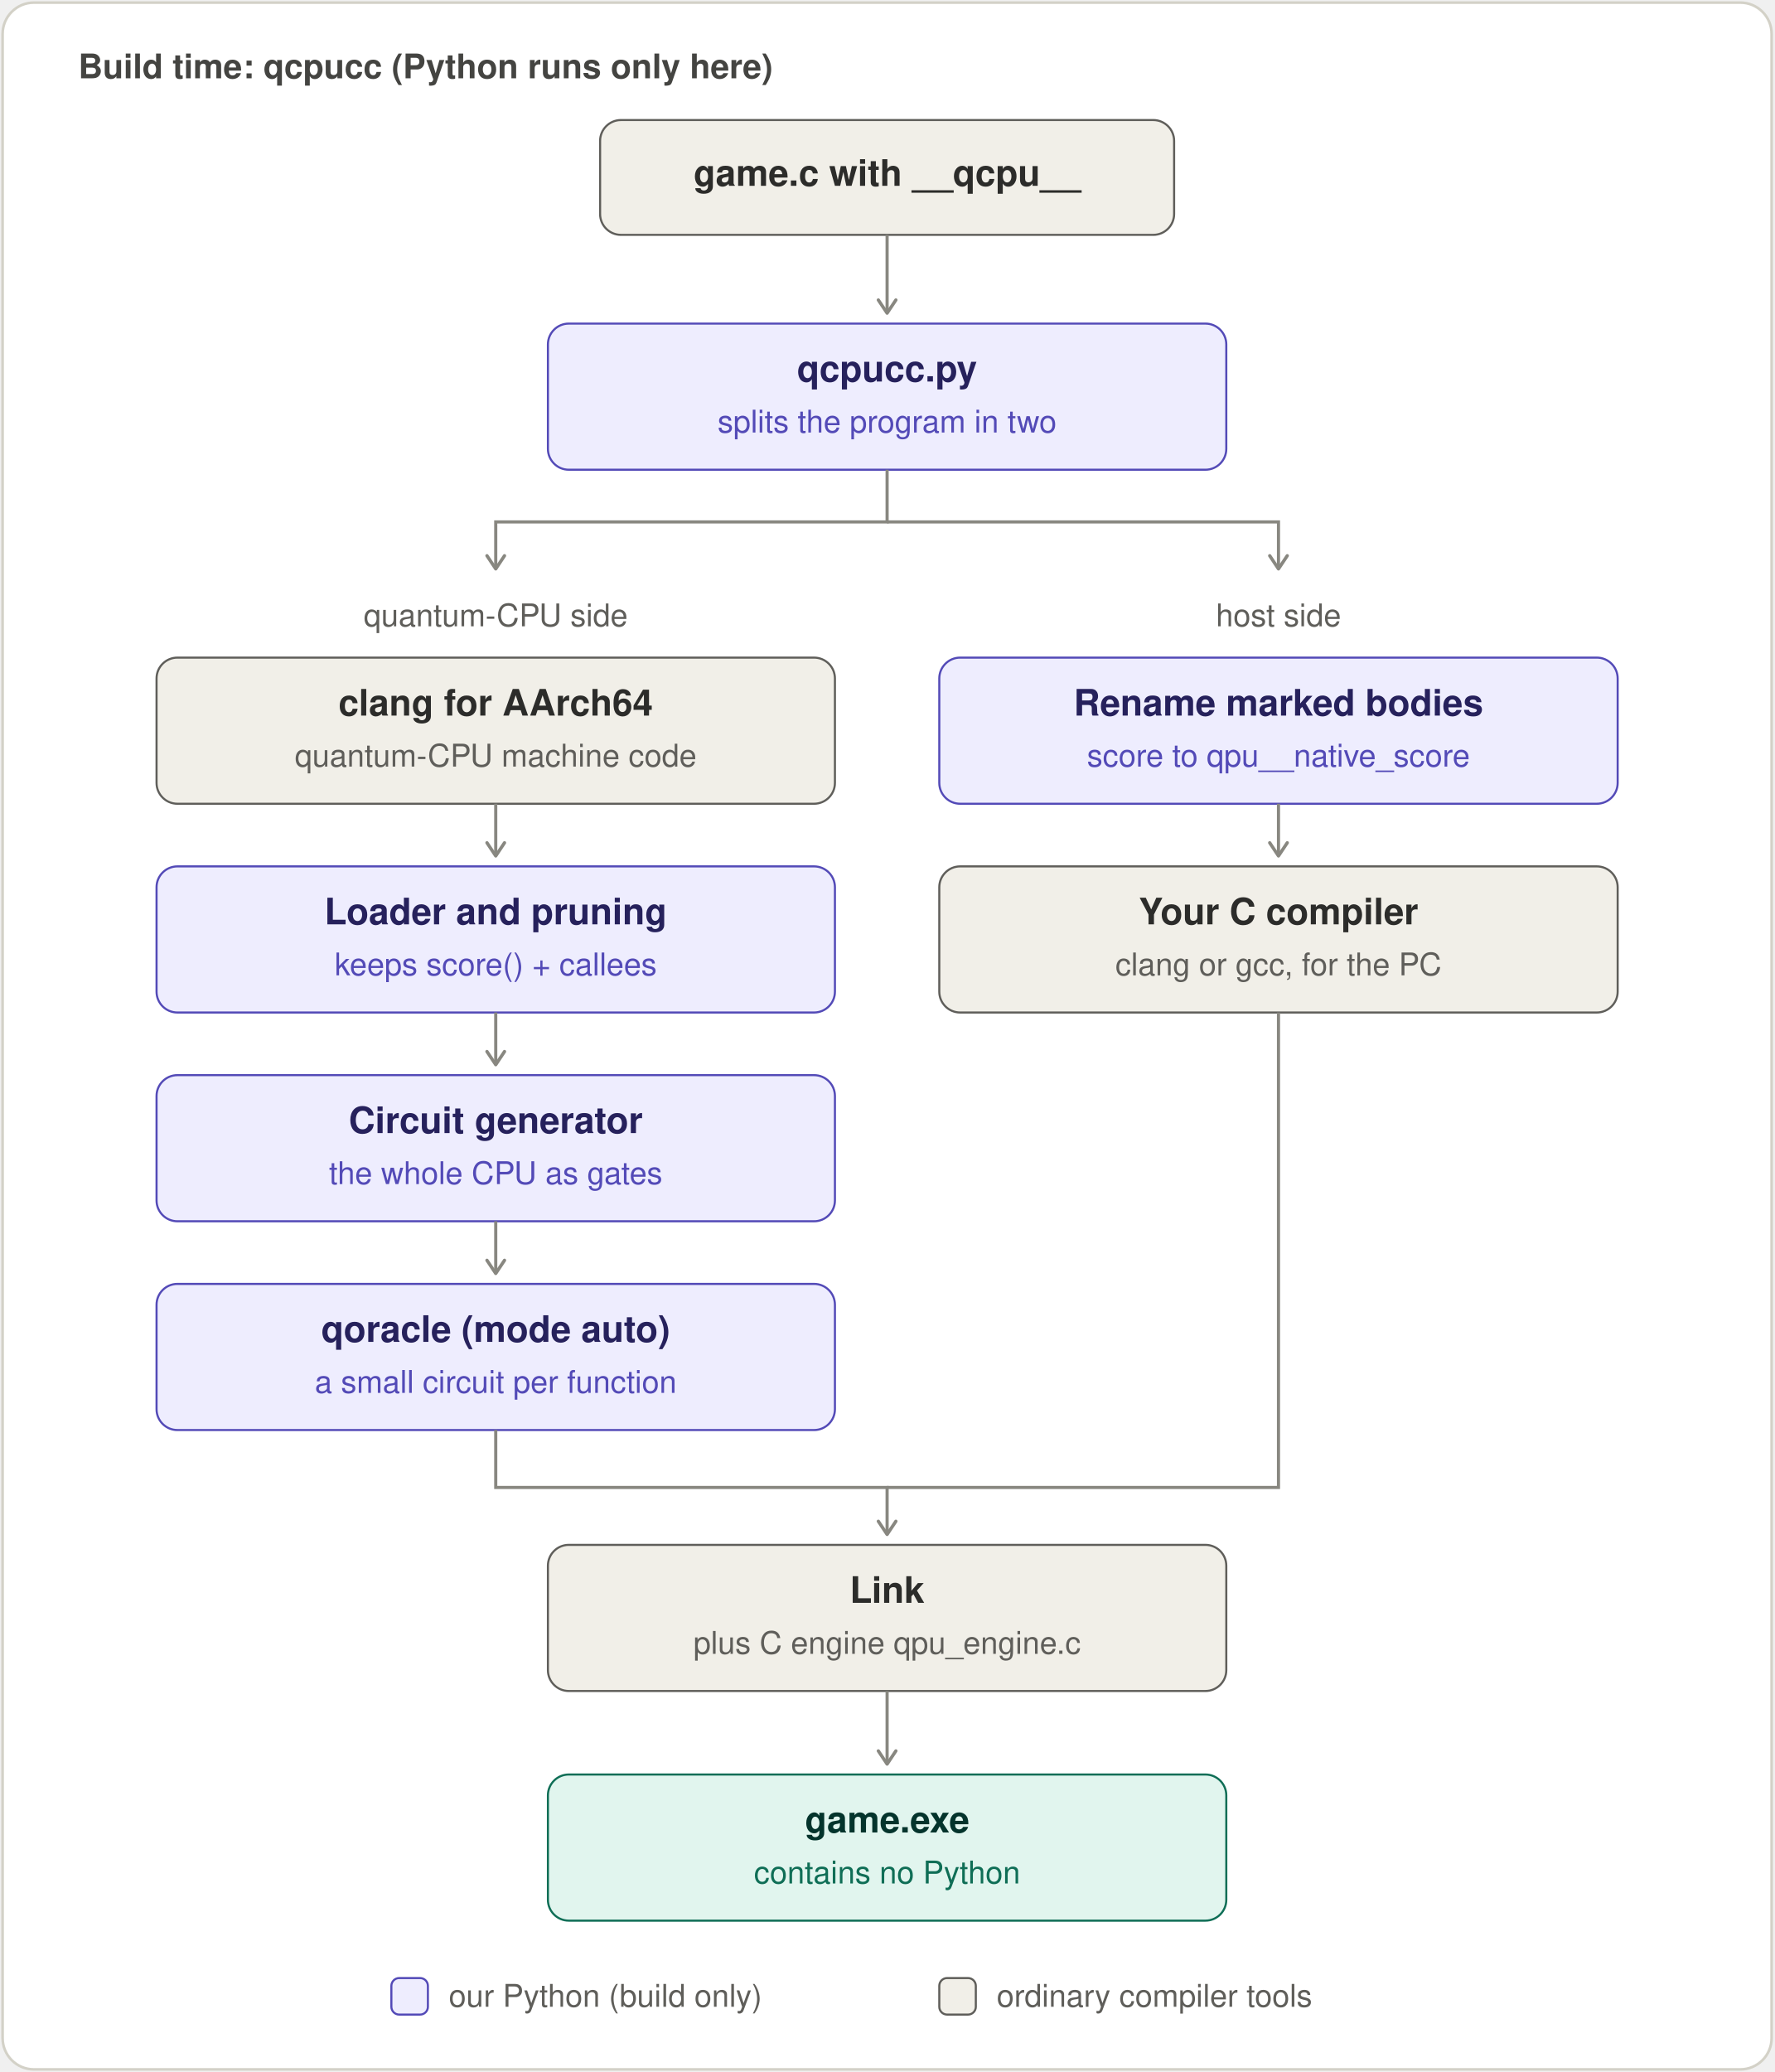
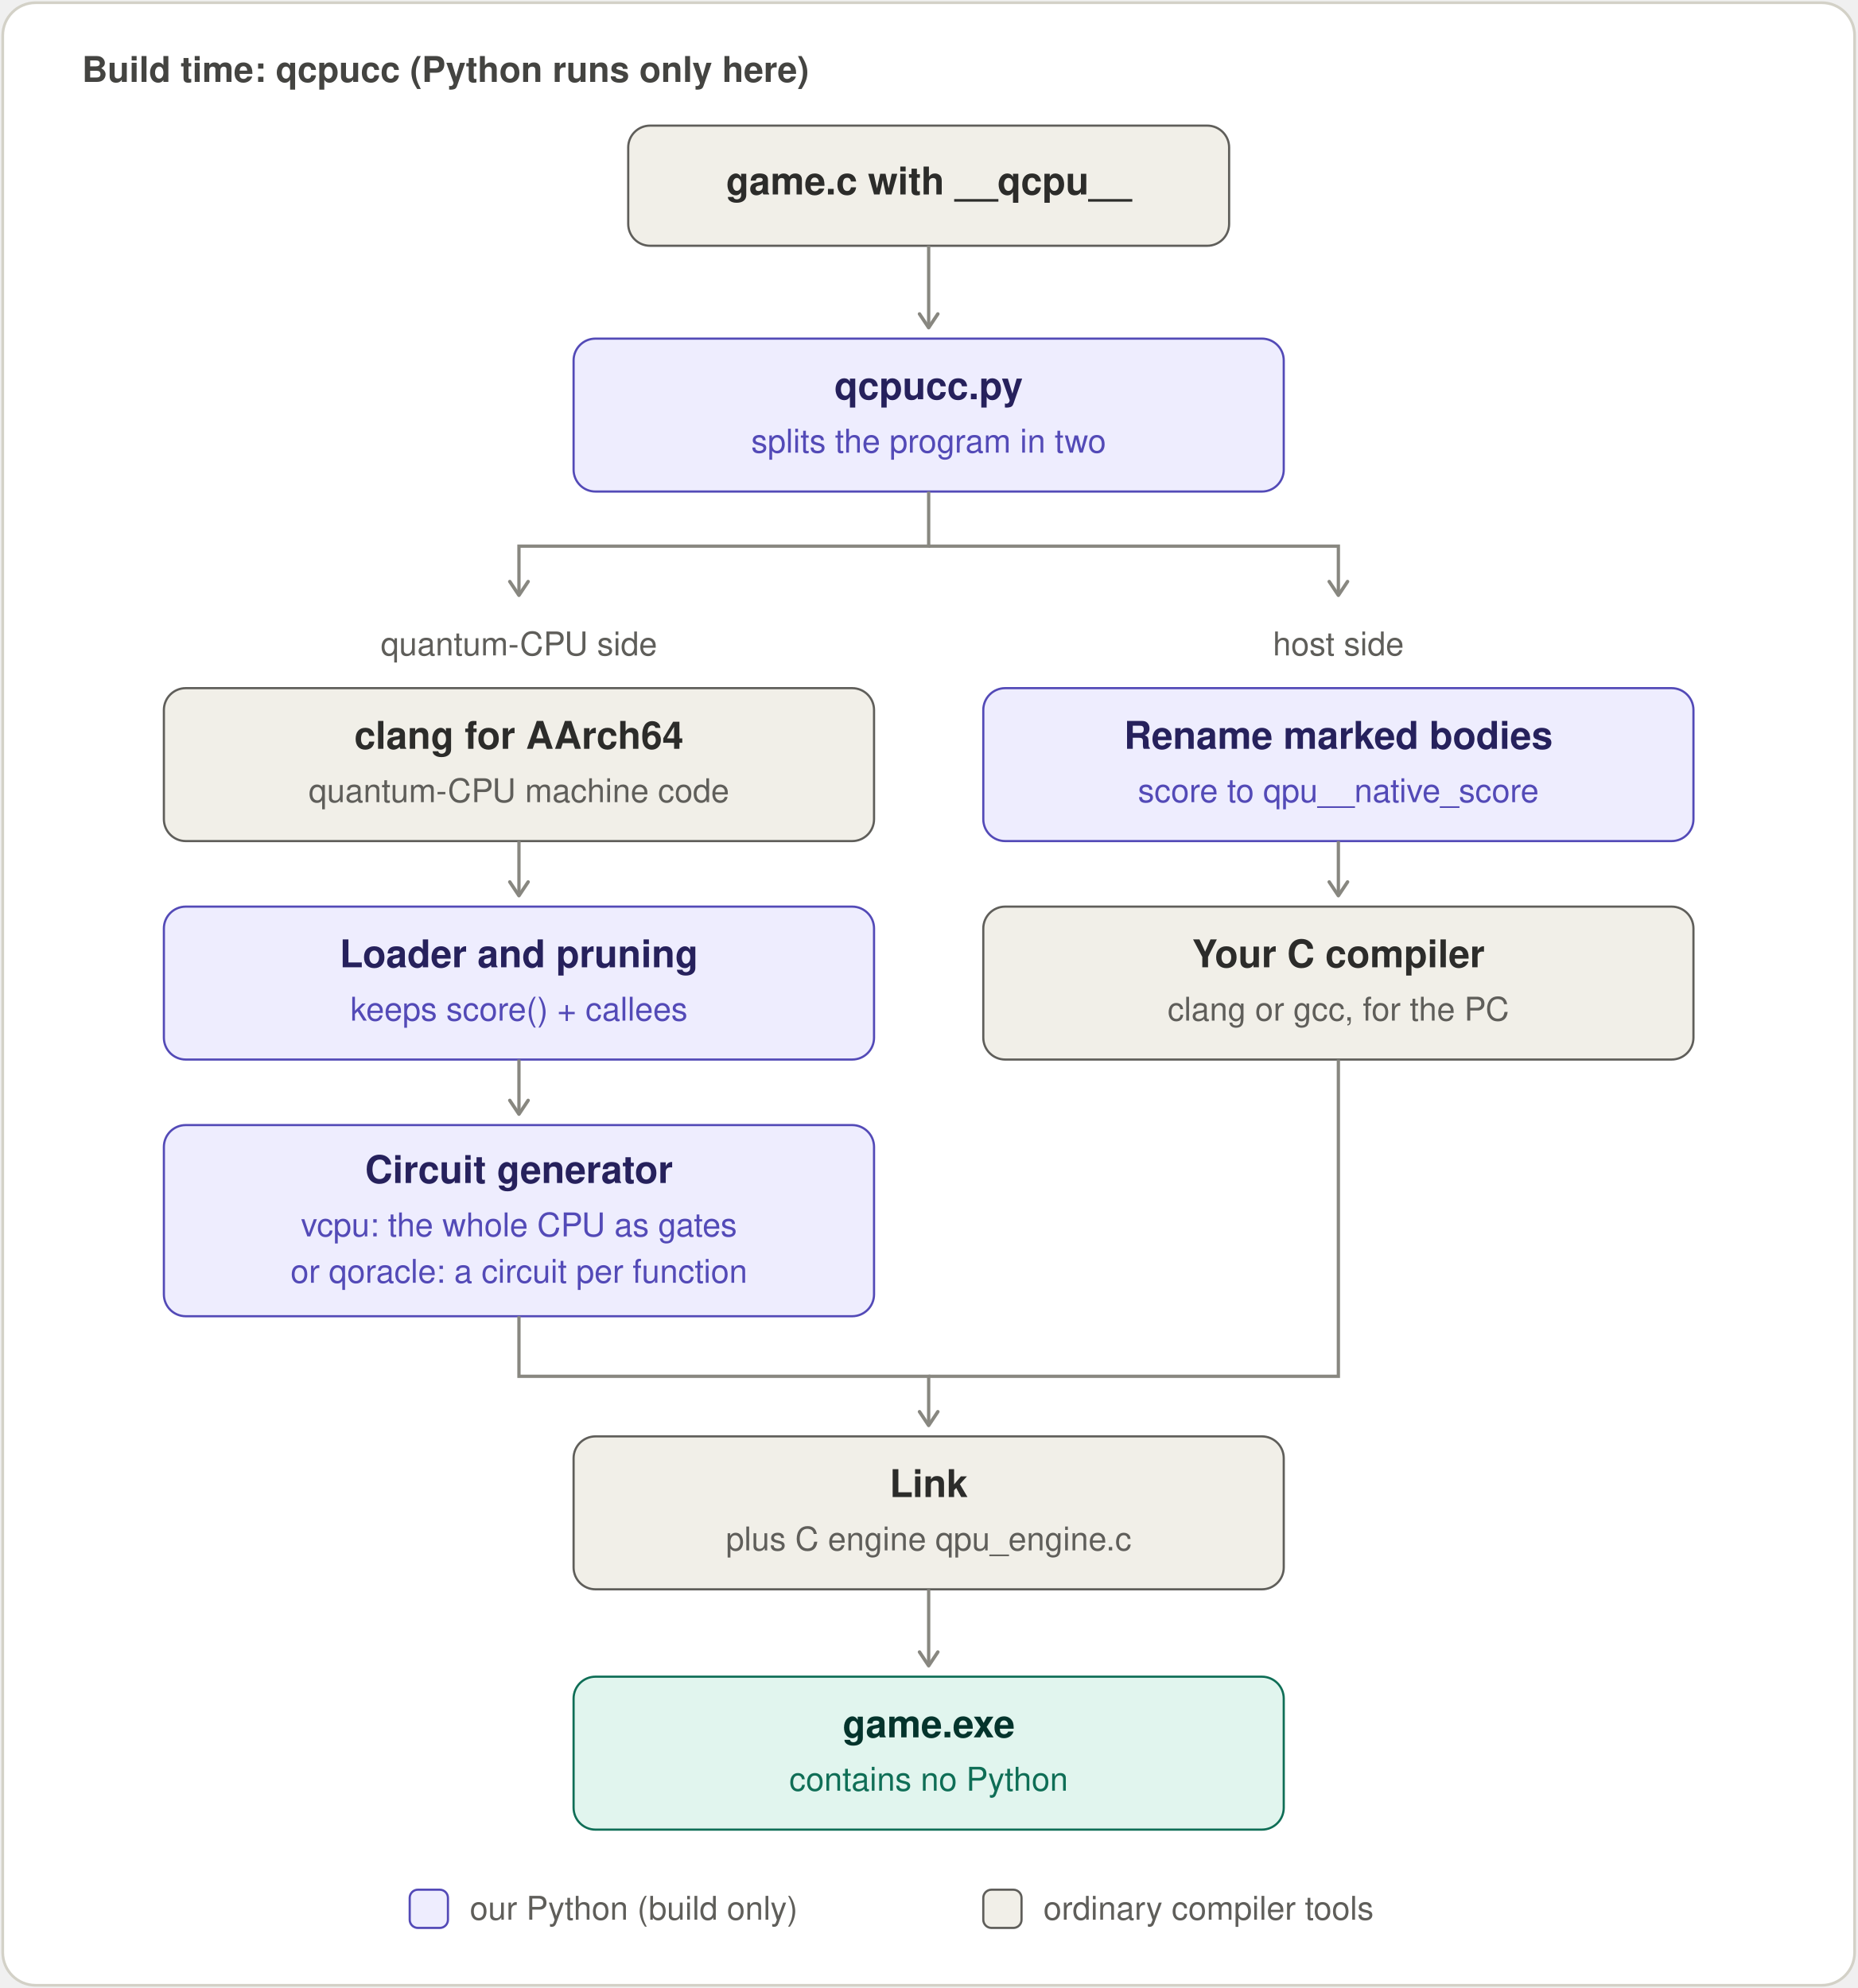
- <svg xmlns="http://www.w3.org/2000/svg" width="680" height="794" viewBox="0 0 680 794" role="img">
+ <svg xmlns="http://www.w3.org/2000/svg" width="680" height="728" viewBox="0 0 680 728" role="img">
  <style>
svg{font-family:-apple-system,BlinkMacSystemFont,"Segoe UI",Helvetica,Arial,sans-serif}
.bg{fill:#FFFFFF;stroke:#D3D1C7}
.t{font-size:14px;font-weight:600}.s{font-size:12px}.l{font-size:12px;fill:#5F5E5A}
.arr{stroke:#888780;stroke-width:1.2;fill:none}.ah{fill:none;stroke:#888780;stroke-width:1.5;stroke-linecap:round;stroke-linejoin:round}
.gray rect{fill:#F1EFE8;stroke:#5F5E5A}.gray .t{fill:#2C2C2A}.gray .s{fill:#5F5E5A}
.purple rect{fill:#EEEDFE;stroke:#534AB7}.purple .t{fill:#26215C}.purple .s{fill:#534AB7}
.teal rect{fill:#E1F5EE;stroke:#0F6E56}.teal .t{fill:#04342C}.teal .s{fill:#0F6E56}
.coral rect{fill:#FAECE7;stroke:#993C1D}.coral .t{fill:#4A1B0C}.coral .s{fill:#993C1D}
.head{font-size:13px;font-weight:600;fill:#444441}
@media (prefers-color-scheme: dark){
.bg{fill:#1F1F1E;stroke:#444441}.l,.head{fill:#B4B2A9}
.gray rect{fill:#444441;stroke:#B4B2A9}.gray .t{fill:#F1EFE8}.gray .s{fill:#D3D1C7}
.purple rect{fill:#3C3489;stroke:#AFA9EC}.purple .t{fill:#EEEDFE}.purple .s{fill:#CECBF6}
.teal rect{fill:#085041;stroke:#5DCAA5}.teal .t{fill:#E1F5EE}.teal .s{fill:#9FE1CB}
.coral rect{fill:#712B13;stroke:#F0997B}.coral .t{fill:#FAECE7}.coral .s{fill:#F5C4B3}}
</style>
  <defs>
    <marker id="a" viewBox="0 0 10 10" refX="8" refY="5" markerWidth="7" markerHeight="7" orient="auto-start-reverse">
      <path class="ah" d="M2 1L8 5L2 9" />
    </marker>
  </defs>
-   <rect class="bg" x="1" y="1" width="678" height="792" rx="12" stroke-width="1" />
+   <rect class="bg" x="1" y="1" width="678" height="726" rx="12" stroke-width="1" />
  <text class="head" x="30" y="30">Build time: qcpucc (Python runs only here)</text>
  <g class="gray">
    <rect x="230" y="46" width="220" height="44" rx="8" stroke-width="0.8" />
    <text class="t" x="340.0" y="68" text-anchor="middle" dominant-baseline="central">game.c with __qcpu__</text>
  </g>
  <line class="arr" x1="340" y1="90" x2="340" y2="120" marker-end="url(#a)" />
  <g class="purple">
    <rect x="210" y="124" width="260" height="56" rx="8" stroke-width="0.8" />
    <text class="t" x="340.0" y="143" text-anchor="middle" dominant-baseline="central">qcpucc.py</text>
    <text class="s" x="340.0" y="163" text-anchor="middle" dominant-baseline="central">splits the program in two</text>
  </g>
  <path class="arr" d="M340 180 L340 200 L190 200 L190 218" marker-end="url(#a)" />
  <path class="arr" d="M340 200 L490 200 L490 218" marker-end="url(#a)" />
  <text class="l" x="190" y="240" text-anchor="middle">quantum-CPU side</text>
  <text class="l" x="490" y="240" text-anchor="middle">host side</text>
  <g class="gray">
    <rect x="60" y="252" width="260" height="56" rx="8" stroke-width="0.8" />
    <text class="t" x="190.0" y="271" text-anchor="middle" dominant-baseline="central">clang for AArch64</text>
    <text class="s" x="190.0" y="291" text-anchor="middle" dominant-baseline="central">quantum-CPU machine code</text>
  </g>
  <line class="arr" x1="190" y1="308" x2="190" y2="328" marker-end="url(#a)" />
  <g class="purple">
    <rect x="60" y="332" width="260" height="56" rx="8" stroke-width="0.8" />
    <text class="t" x="190.0" y="351" text-anchor="middle" dominant-baseline="central">Loader and pruning</text>
    <text class="s" x="190.0" y="371" text-anchor="middle" dominant-baseline="central">keeps score() + callees</text>
  </g>
  <line class="arr" x1="190" y1="388" x2="190" y2="408" marker-end="url(#a)" />
  <g class="purple">
-     <rect x="60" y="412" width="260" height="56" rx="8" stroke-width="0.8" />
-     <text class="t" x="190.0" y="431" text-anchor="middle" dominant-baseline="central">Circuit generator</text>
-     <text class="s" x="190.0" y="451" text-anchor="middle" dominant-baseline="central">the whole CPU as gates</text>
-   </g>
-   <line class="arr" x1="190" y1="468" x2="190" y2="488" marker-end="url(#a)" />
-   <g class="purple">
-     <rect x="60" y="492" width="260" height="56" rx="8" stroke-width="0.8" />
-     <text class="t" x="190.0" y="511" text-anchor="middle" dominant-baseline="central">qoracle (mode auto)</text>
-     <text class="s" x="190.0" y="531" text-anchor="middle" dominant-baseline="central">a small circuit per function</text>
+     <rect x="60" y="412" width="260" height="70" rx="8" stroke-width="0.8" />
+     <text class="t" x="190.0" y="430" text-anchor="middle" dominant-baseline="central">Circuit generator</text>
+     <text class="s" x="190.0" y="450" text-anchor="middle" dominant-baseline="central">vcpu: the whole CPU as gates</text>
+     <text class="s" x="190.0" y="467" text-anchor="middle" dominant-baseline="central">or qoracle: a circuit per function</text>
  </g>
  <g class="purple">
    <rect x="360" y="252" width="260" height="56" rx="8" stroke-width="0.8" />
    <text class="t" x="490.0" y="271" text-anchor="middle" dominant-baseline="central">Rename marked bodies</text>
    <text class="s" x="490.0" y="291" text-anchor="middle" dominant-baseline="central">score to qpu__native_score</text>
  </g>
  <line class="arr" x1="490" y1="308" x2="490" y2="328" marker-end="url(#a)" />
  <g class="gray">
    <rect x="360" y="332" width="260" height="56" rx="8" stroke-width="0.8" />
    <text class="t" x="490.0" y="351" text-anchor="middle" dominant-baseline="central">Your C compiler</text>
    <text class="s" x="490.0" y="371" text-anchor="middle" dominant-baseline="central">clang or gcc, for the PC</text>
  </g>
-   <path class="arr" d="M190 548 L190 570 L340 570 L340 588" marker-end="url(#a)" />
-   <path class="arr" d="M490 388 L490 570 L340 570" />
+   <path class="arr" d="M190 482 L190 504 L340 504 L340 522" marker-end="url(#a)" />
+   <path class="arr" d="M490 388 L490 504 L340 504" />
  <g class="gray">
-     <rect x="210" y="592" width="260" height="56" rx="8" stroke-width="0.8" />
-     <text class="t" x="340.0" y="611" text-anchor="middle" dominant-baseline="central">Link</text>
-     <text class="s" x="340.0" y="631" text-anchor="middle" dominant-baseline="central">plus C engine qpu_engine.c</text>
+     <rect x="210" y="526" width="260" height="56" rx="8" stroke-width="0.8" />
+     <text class="t" x="340.0" y="545" text-anchor="middle" dominant-baseline="central">Link</text>
+     <text class="s" x="340.0" y="565" text-anchor="middle" dominant-baseline="central">plus C engine qpu_engine.c</text>
  </g>
-   <line class="arr" x1="340" y1="648" x2="340" y2="676" marker-end="url(#a)" />
+   <line class="arr" x1="340" y1="582" x2="340" y2="610" marker-end="url(#a)" />
  <g class="teal">
-     <rect x="210" y="680" width="260" height="56" rx="8" stroke-width="0.8" />
-     <text class="t" x="340.0" y="699" text-anchor="middle" dominant-baseline="central">game.exe</text>
-     <text class="s" x="340.0" y="719" text-anchor="middle" dominant-baseline="central">contains no Python</text>
+     <rect x="210" y="614" width="260" height="56" rx="8" stroke-width="0.8" />
+     <text class="t" x="340.0" y="633" text-anchor="middle" dominant-baseline="central">game.exe</text>
+     <text class="s" x="340.0" y="653" text-anchor="middle" dominant-baseline="central">contains no Python</text>
  </g>
  <g class="purple">
-     <rect x="150" y="758" width="14" height="14" rx="3" stroke-width="0.8" />
+     <rect x="150" y="692" width="14" height="14" rx="3" stroke-width="0.8" />
  </g>
-   <text class="l" x="172" y="769">our Python (build only)</text>
+   <text class="l" x="172" y="703">our Python (build only)</text>
  <g class="gray">
-     <rect x="360" y="758" width="14" height="14" rx="3" stroke-width="0.8" />
+     <rect x="360" y="692" width="14" height="14" rx="3" stroke-width="0.8" />
  </g>
-   <text class="l" x="382" y="769">ordinary compiler tools</text>
+   <text class="l" x="382" y="703">ordinary compiler tools</text>
</svg>
